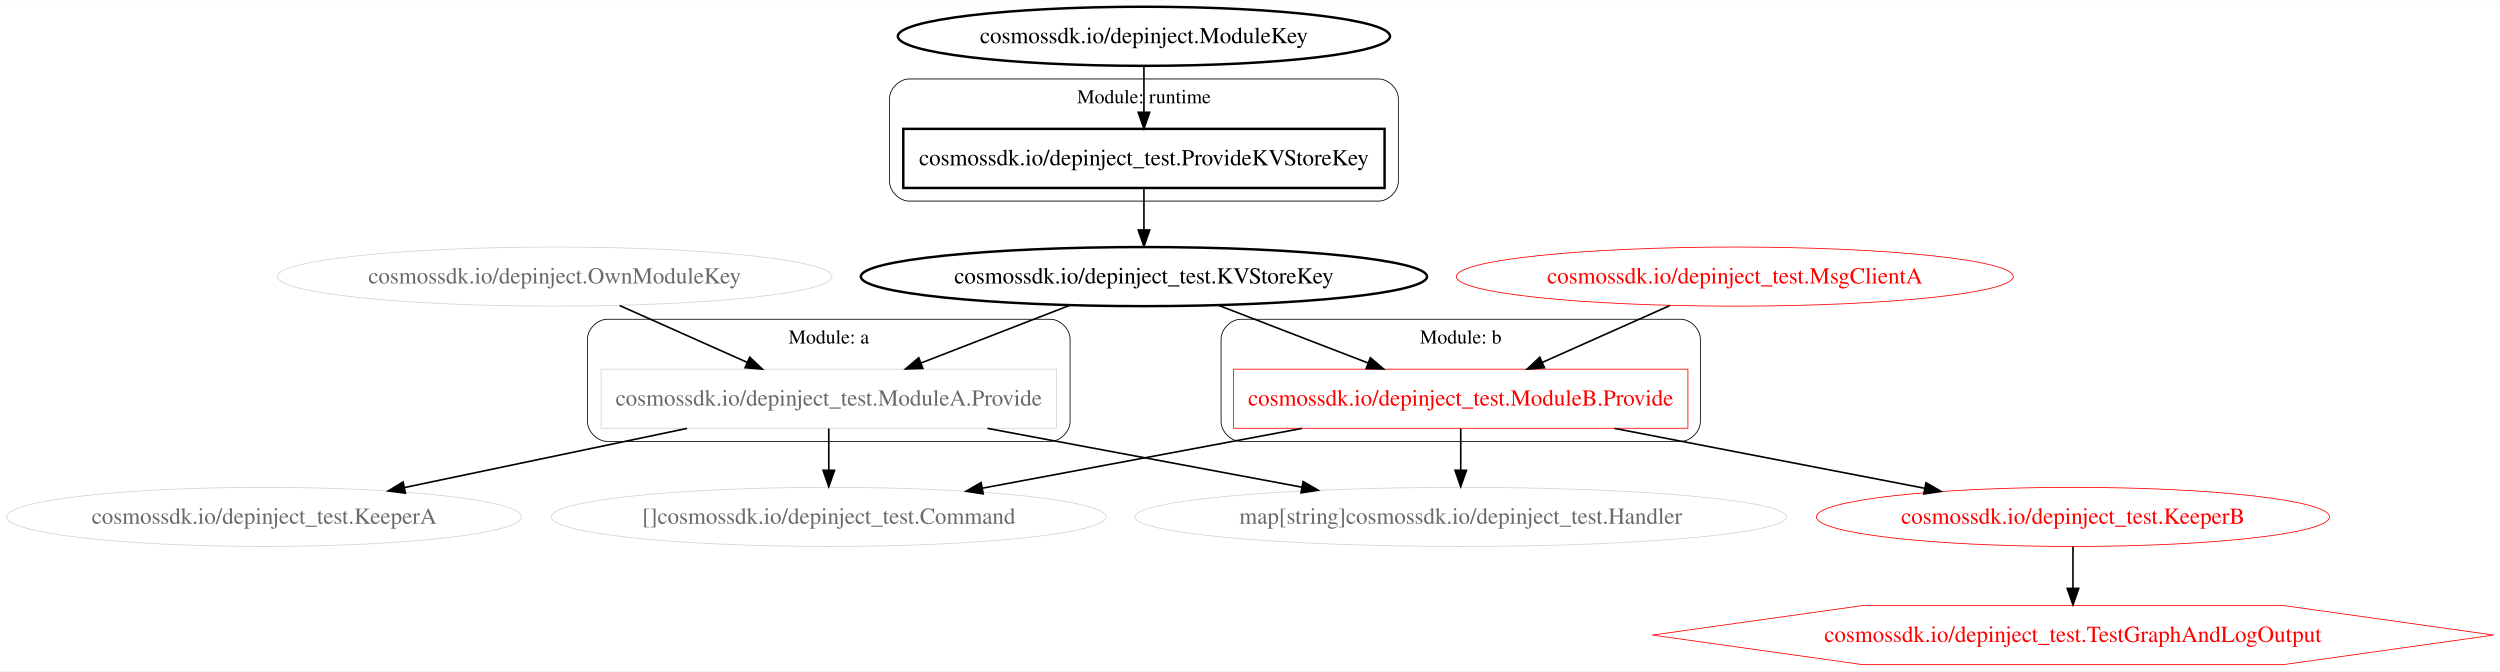
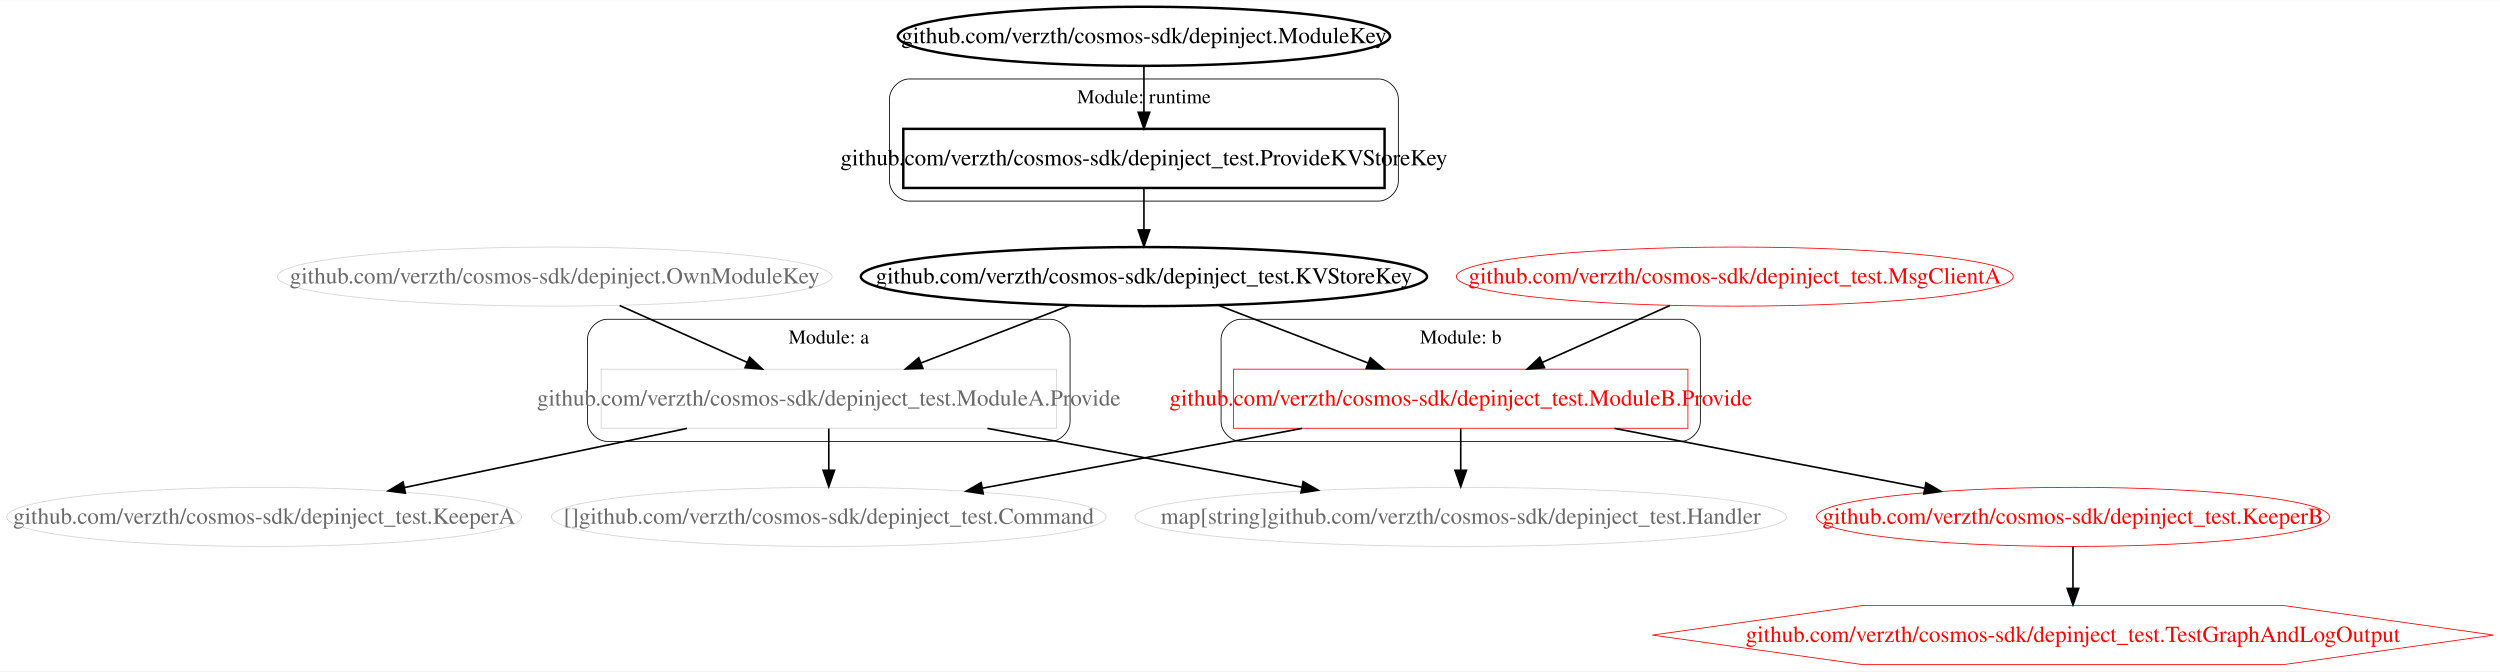
<svg xmlns="http://www.w3.org/2000/svg" width="1523pt" height="409pt" viewBox="0.00 0.00 1523.08 408.80">
  <g id="graph0" class="graph" transform="scale(1 1) rotate(0) translate(4 404.8)">
    <polygon fill="#ffffff" stroke="transparent" points="-4,4 -4,-404.8 1519.079,-404.8 1519.079,4 -4,4" />
    <g id="clust1" class="cluster">
      <path fill="none" stroke="#000000" stroke-width=".5" d="M365.921,-136C365.921,-136 635.921,-136 635.921,-136 641.921,-136 647.921,-142 647.921,-148 647.921,-148 647.921,-198.4 647.921,-198.4 647.921,-204.4 641.921,-210.4 635.921,-210.4 635.921,-210.4 365.921,-210.4 365.921,-210.4 359.921,-210.4 353.921,-204.4 353.921,-198.4 353.921,-198.4 353.921,-148 353.921,-148 353.921,-142 359.921,-136 365.921,-136" />
      <text text-anchor="middle" x="500.921" y="-195.6" font-family="Times,serif" font-size="12.00" fill="#000000">Module: a</text>
    </g>
    <g id="clust2" class="cluster">
      <path fill="none" stroke="#000000" stroke-width=".5" d="M751.921,-136C751.921,-136 1019.921,-136 1019.921,-136 1025.921,-136 1031.921,-142 1031.921,-148 1031.921,-148 1031.921,-198.4 1031.921,-198.4 1031.921,-204.4 1025.921,-210.4 1019.921,-210.4 1019.921,-210.4 751.921,-210.4 751.921,-210.4 745.921,-210.4 739.921,-204.4 739.921,-198.4 739.921,-198.4 739.921,-148 739.921,-148 739.921,-142 745.921,-136 751.921,-136" />
      <text text-anchor="middle" x="885.921" y="-195.6" font-family="Times,serif" font-size="12.00" fill="#000000">Module: b</text>
    </g>
    <g id="clust3" class="cluster">
      <path fill="none" stroke="#000000" stroke-width=".5" d="M549.921,-282.4C549.921,-282.4 835.921,-282.4 835.921,-282.4 841.921,-282.4 847.921,-288.4 847.921,-294.4 847.921,-294.4 847.921,-344.8 847.921,-344.8 847.921,-350.8 841.921,-356.8 835.921,-356.8 835.921,-356.8 549.921,-356.8 549.921,-356.8 543.921,-356.8 537.921,-350.8 537.921,-344.8 537.921,-344.8 537.921,-294.4 537.921,-294.4 537.921,-288.4 543.921,-282.4 549.921,-282.4" />
      <text text-anchor="middle" x="692.921" y="-342" font-family="Times,serif" font-size="12.00" fill="#000000">Module: runtime</text>
    </g>
    <g id="node1" class="node">
      <polygon fill="none" stroke="#d3d3d3" stroke-width=".5" points="639.602,-180 362.24,-180 362.24,-144 639.602,-144 639.602,-180" />
-       <text text-anchor="middle" x="500.921" y="-157.8" font-family="Times,serif" font-size="14.00" fill="#696969">cosmossdk.io/depinject_test.ModuleA.Provide</text>
+       <text text-anchor="middle" x="500.921" y="-157.8" font-family="Times,serif" font-size="14.00" fill="#696969">github.com/verzth/cosmos-sdk/depinject_test.ModuleA.Provide</text>
    </g>
    <g id="node4" class="node">
      <ellipse fill="none" stroke="#d3d3d3" stroke-width=".5" cx="500.921" cy="-90" rx="168.983" ry="18" />
-       <text text-anchor="middle" x="500.921" y="-85.8" font-family="Times,serif" font-size="14.00" fill="#696969">[]cosmossdk.io/depinject_test.Command</text>
+       <text text-anchor="middle" x="500.921" y="-85.8" font-family="Times,serif" font-size="14.00" fill="#696969">[]github.com/verzth/cosmos-sdk/depinject_test.Command</text>
    </g>
    <g id="edge7" class="edge">
      <path fill="none" stroke="#000000" d="M500.921,-143.831C500.921,-136.131 500.921,-126.974 500.921,-118.417" />
      <polygon fill="#000000" stroke="#000000" points="504.421,-118.413 500.921,-108.413 497.421,-118.413 504.421,-118.413" />
    </g>
    <g id="node8" class="node">
      <ellipse fill="none" stroke="#d3d3d3" stroke-width=".5" cx="156.921" cy="-90" rx="156.842" ry="18" />
-       <text text-anchor="middle" x="156.921" y="-85.8" font-family="Times,serif" font-size="14.00" fill="#696969">cosmossdk.io/depinject_test.KeeperA</text>
+       <text text-anchor="middle" x="156.921" y="-85.8" font-family="Times,serif" font-size="14.00" fill="#696969">github.com/verzth/cosmos-sdk/depinject_test.KeeperA</text>
    </g>
    <g id="edge5" class="edge">
      <path fill="none" stroke="#000000" d="M414.559,-143.924C361.927,-132.908 294.93,-118.886 242.45,-107.901" />
      <polygon fill="#000000" stroke="#000000" points="242.997,-104.44 232.492,-105.817 241.563,-111.292 242.997,-104.44" />
    </g>
    <g id="node12" class="node">
      <ellipse fill="none" stroke="#d3d3d3" stroke-width=".5" cx="885.921" cy="-90" rx="198.454" ry="18" />
-       <text text-anchor="middle" x="885.921" y="-85.8" font-family="Times,serif" font-size="14.00" fill="#696969">map[string]cosmossdk.io/depinject_test.Handler</text>
+       <text text-anchor="middle" x="885.921" y="-85.8" font-family="Times,serif" font-size="14.00" fill="#696969">map[string]github.com/verzth/cosmos-sdk/depinject_test.Handler</text>
    </g>
    <g id="edge6" class="edge">
      <path fill="none" stroke="#000000" d="M597.576,-143.924C656.112,-132.977 730.523,-119.061 789.091,-108.109" />
      <polygon fill="#000000" stroke="#000000" points="789.904,-111.517 799.09,-106.239 788.617,-104.636 789.904,-111.517" />
    </g>
    <g id="node2" class="node">
      <polygon fill="none" stroke="#ff0000" stroke-width=".5" points="1024.332,-180 747.51,-180 747.51,-144 1024.332,-144 1024.332,-180" />
-       <text text-anchor="middle" x="885.921" y="-157.8" font-family="Times,serif" font-size="14.00" fill="#ff0000">cosmossdk.io/depinject_test.ModuleB.Provide</text>
+       <text text-anchor="middle" x="885.921" y="-157.8" font-family="Times,serif" font-size="14.00" fill="#ff0000">github.com/verzth/cosmos-sdk/depinject_test.ModuleB.Provide</text>
    </g>
    <g id="edge11" class="edge">
      <path fill="none" stroke="#000000" d="M789.266,-143.924C729.677,-132.78 653.638,-118.56 594.607,-107.52" />
      <polygon fill="#000000" stroke="#000000" points="595.012,-104.036 584.539,-105.638 593.725,-110.916 595.012,-104.036" />
    </g>
    <g id="node9" class="node">
      <ellipse fill="none" stroke="#ff0000" stroke-width=".5" cx="1258.921" cy="-90" rx="156.28" ry="18" />
-       <text text-anchor="middle" x="1258.921" y="-85.8" font-family="Times,serif" font-size="14.00" fill="#ff0000">cosmossdk.io/depinject_test.KeeperB</text>
+       <text text-anchor="middle" x="1258.921" y="-85.8" font-family="Times,serif" font-size="14.00" fill="#ff0000">github.com/verzth/cosmos-sdk/depinject_test.KeeperB</text>
    </g>
    <g id="edge10" class="edge">
      <path fill="none" stroke="#000000" d="M979.563,-143.924C1037.379,-132.764 1111.18,-118.518 1168.406,-107.472" />
      <polygon fill="#000000" stroke="#000000" points="1169.372,-110.85 1178.527,-105.518 1168.045,-103.977 1169.372,-110.85" />
    </g>
    <g id="edge12" class="edge">
      <path fill="none" stroke="#000000" d="M885.921,-143.831C885.921,-136.131 885.921,-126.974 885.921,-118.417" />
      <polygon fill="#000000" stroke="#000000" points="889.421,-118.413 885.921,-108.413 882.421,-118.413 889.421,-118.413" />
    </g>
    <g id="node3" class="node">
      <polygon fill="none" stroke="#000000" stroke-width="1.5" points="839.529,-326.4 546.313,-326.4 546.313,-290.4 839.529,-290.4 839.529,-326.4" />
-       <text text-anchor="middle" x="692.921" y="-304.2" font-family="Times,serif" font-size="14.00" fill="#000000">cosmossdk.io/depinject_test.ProvideKVStoreKey</text>
+       <text text-anchor="middle" x="692.921" y="-304.2" font-family="Times,serif" font-size="14.00" fill="#000000">github.com/verzth/cosmos-sdk/depinject_test.ProvideKVStoreKey</text>
    </g>
    <g id="node7" class="node">
      <ellipse fill="none" stroke="#000000" stroke-width="1.5" cx="692.921" cy="-236.4" rx="172.472" ry="18" />
-       <text text-anchor="middle" x="692.921" y="-232.2" font-family="Times,serif" font-size="14.00" fill="#000000">cosmossdk.io/depinject_test.KVStoreKey</text>
+       <text text-anchor="middle" x="692.921" y="-232.2" font-family="Times,serif" font-size="14.00" fill="#000000">github.com/verzth/cosmos-sdk/depinject_test.KVStoreKey</text>
    </g>
    <g id="edge2" class="edge">
      <path fill="none" stroke="#000000" d="M692.921,-290.231C692.921,-282.531 692.921,-273.374 692.921,-264.817" />
      <polygon fill="#000000" stroke="#000000" points="696.421,-264.813 692.921,-254.813 689.421,-264.813 696.421,-264.813" />
    </g>
    <g id="node5" class="node">
      <ellipse fill="none" stroke="#000000" stroke-width="1.5" cx="692.921" cy="-382.8" rx="149.927" ry="18" />
-       <text text-anchor="middle" x="692.921" y="-378.6" font-family="Times,serif" font-size="14.00" fill="#000000">cosmossdk.io/depinject.ModuleKey</text>
+       <text text-anchor="middle" x="692.921" y="-378.6" font-family="Times,serif" font-size="14.00" fill="#000000">github.com/verzth/cosmos-sdk/depinject.ModuleKey</text>
    </g>
    <g id="edge1" class="edge">
      <path fill="none" stroke="#000000" d="M692.921,-364.79C692.921,-356.353 692.921,-346.103 692.921,-336.668" />
      <polygon fill="#000000" stroke="#000000" points="696.421,-336.502 692.921,-326.502 689.421,-336.502 696.421,-336.502" />
    </g>
    <g id="node6" class="node">
      <ellipse fill="none" stroke="#d3d3d3" stroke-width=".5" cx="333.921" cy="-236.4" rx="168.969" ry="18" />
-       <text text-anchor="middle" x="333.921" y="-232.2" font-family="Times,serif" font-size="14.00" fill="#696969">cosmossdk.io/depinject.OwnModuleKey</text>
+       <text text-anchor="middle" x="333.921" y="-232.2" font-family="Times,serif" font-size="14.00" fill="#696969">github.com/verzth/cosmos-sdk/depinject.OwnModuleKey</text>
    </g>
    <g id="edge4" class="edge">
      <path fill="none" stroke="#000000" d="M373.498,-218.768C396.761,-208.404 426.383,-195.207 451.211,-184.146" />
      <polygon fill="#000000" stroke="#000000" points="452.758,-187.289 460.468,-180.022 449.909,-180.894 452.758,-187.289" />
    </g>
    <g id="edge3" class="edge">
      <path fill="none" stroke="#000000" d="M647.906,-218.957C620.819,-208.461 586.105,-195.009 557.214,-183.814" />
      <polygon fill="#000000" stroke="#000000" points="558.248,-180.461 547.659,-180.111 555.719,-186.988 558.248,-180.461" />
    </g>
    <g id="edge8" class="edge">
      <path fill="none" stroke="#000000" d="M738.171,-218.957C765.398,-208.461 800.294,-195.009 829.335,-183.814" />
      <polygon fill="#000000" stroke="#000000" points="830.868,-186.974 838.939,-180.111 828.35,-180.442 830.868,-186.974" />
    </g>
    <g id="node11" class="node">
      <polygon fill="none" stroke="#ff0000" stroke-width=".5" points="1515.236,-18 1387.079,-36 1130.764,-36 1002.606,-18 1130.764,0 1387.079,0 1515.236,-18" />
-       <text text-anchor="middle" x="1258.921" y="-13.8" font-family="Times,serif" font-size="14.00" fill="#ff0000">cosmossdk.io/depinject_test.TestGraphAndLogOutput</text>
+       <text text-anchor="middle" x="1258.921" y="-13.8" font-family="Times,serif" font-size="14.00" fill="#ff0000">github.com/verzth/cosmos-sdk/depinject_test.TestGraphAndLogOutput</text>
    </g>
    <g id="edge13" class="edge">
      <path fill="none" stroke="#000000" d="M1258.921,-71.831C1258.921,-64.131 1258.921,-54.974 1258.921,-46.417" />
      <polygon fill="#000000" stroke="#000000" points="1262.421,-46.413 1258.921,-36.413 1255.421,-46.413 1262.421,-46.413" />
    </g>
    <g id="node10" class="node">
      <ellipse fill="none" stroke="#ff0000" stroke-width=".5" cx="1052.921" cy="-236.4" rx="169.642" ry="18" />
-       <text text-anchor="middle" x="1052.921" y="-232.2" font-family="Times,serif" font-size="14.00" fill="#ff0000">cosmossdk.io/depinject_test.MsgClientA</text>
+       <text text-anchor="middle" x="1052.921" y="-232.2" font-family="Times,serif" font-size="14.00" fill="#ff0000">github.com/verzth/cosmos-sdk/depinject_test.MsgClientA</text>
    </g>
    <g id="edge9" class="edge">
      <path fill="none" stroke="#000000" d="M1013.344,-218.768C990.081,-208.404 960.459,-195.207 935.631,-184.146" />
      <polygon fill="#000000" stroke="#000000" points="936.933,-180.894 926.374,-180.022 934.084,-187.289 936.933,-180.894" />
    </g>
  </g>
</svg>
